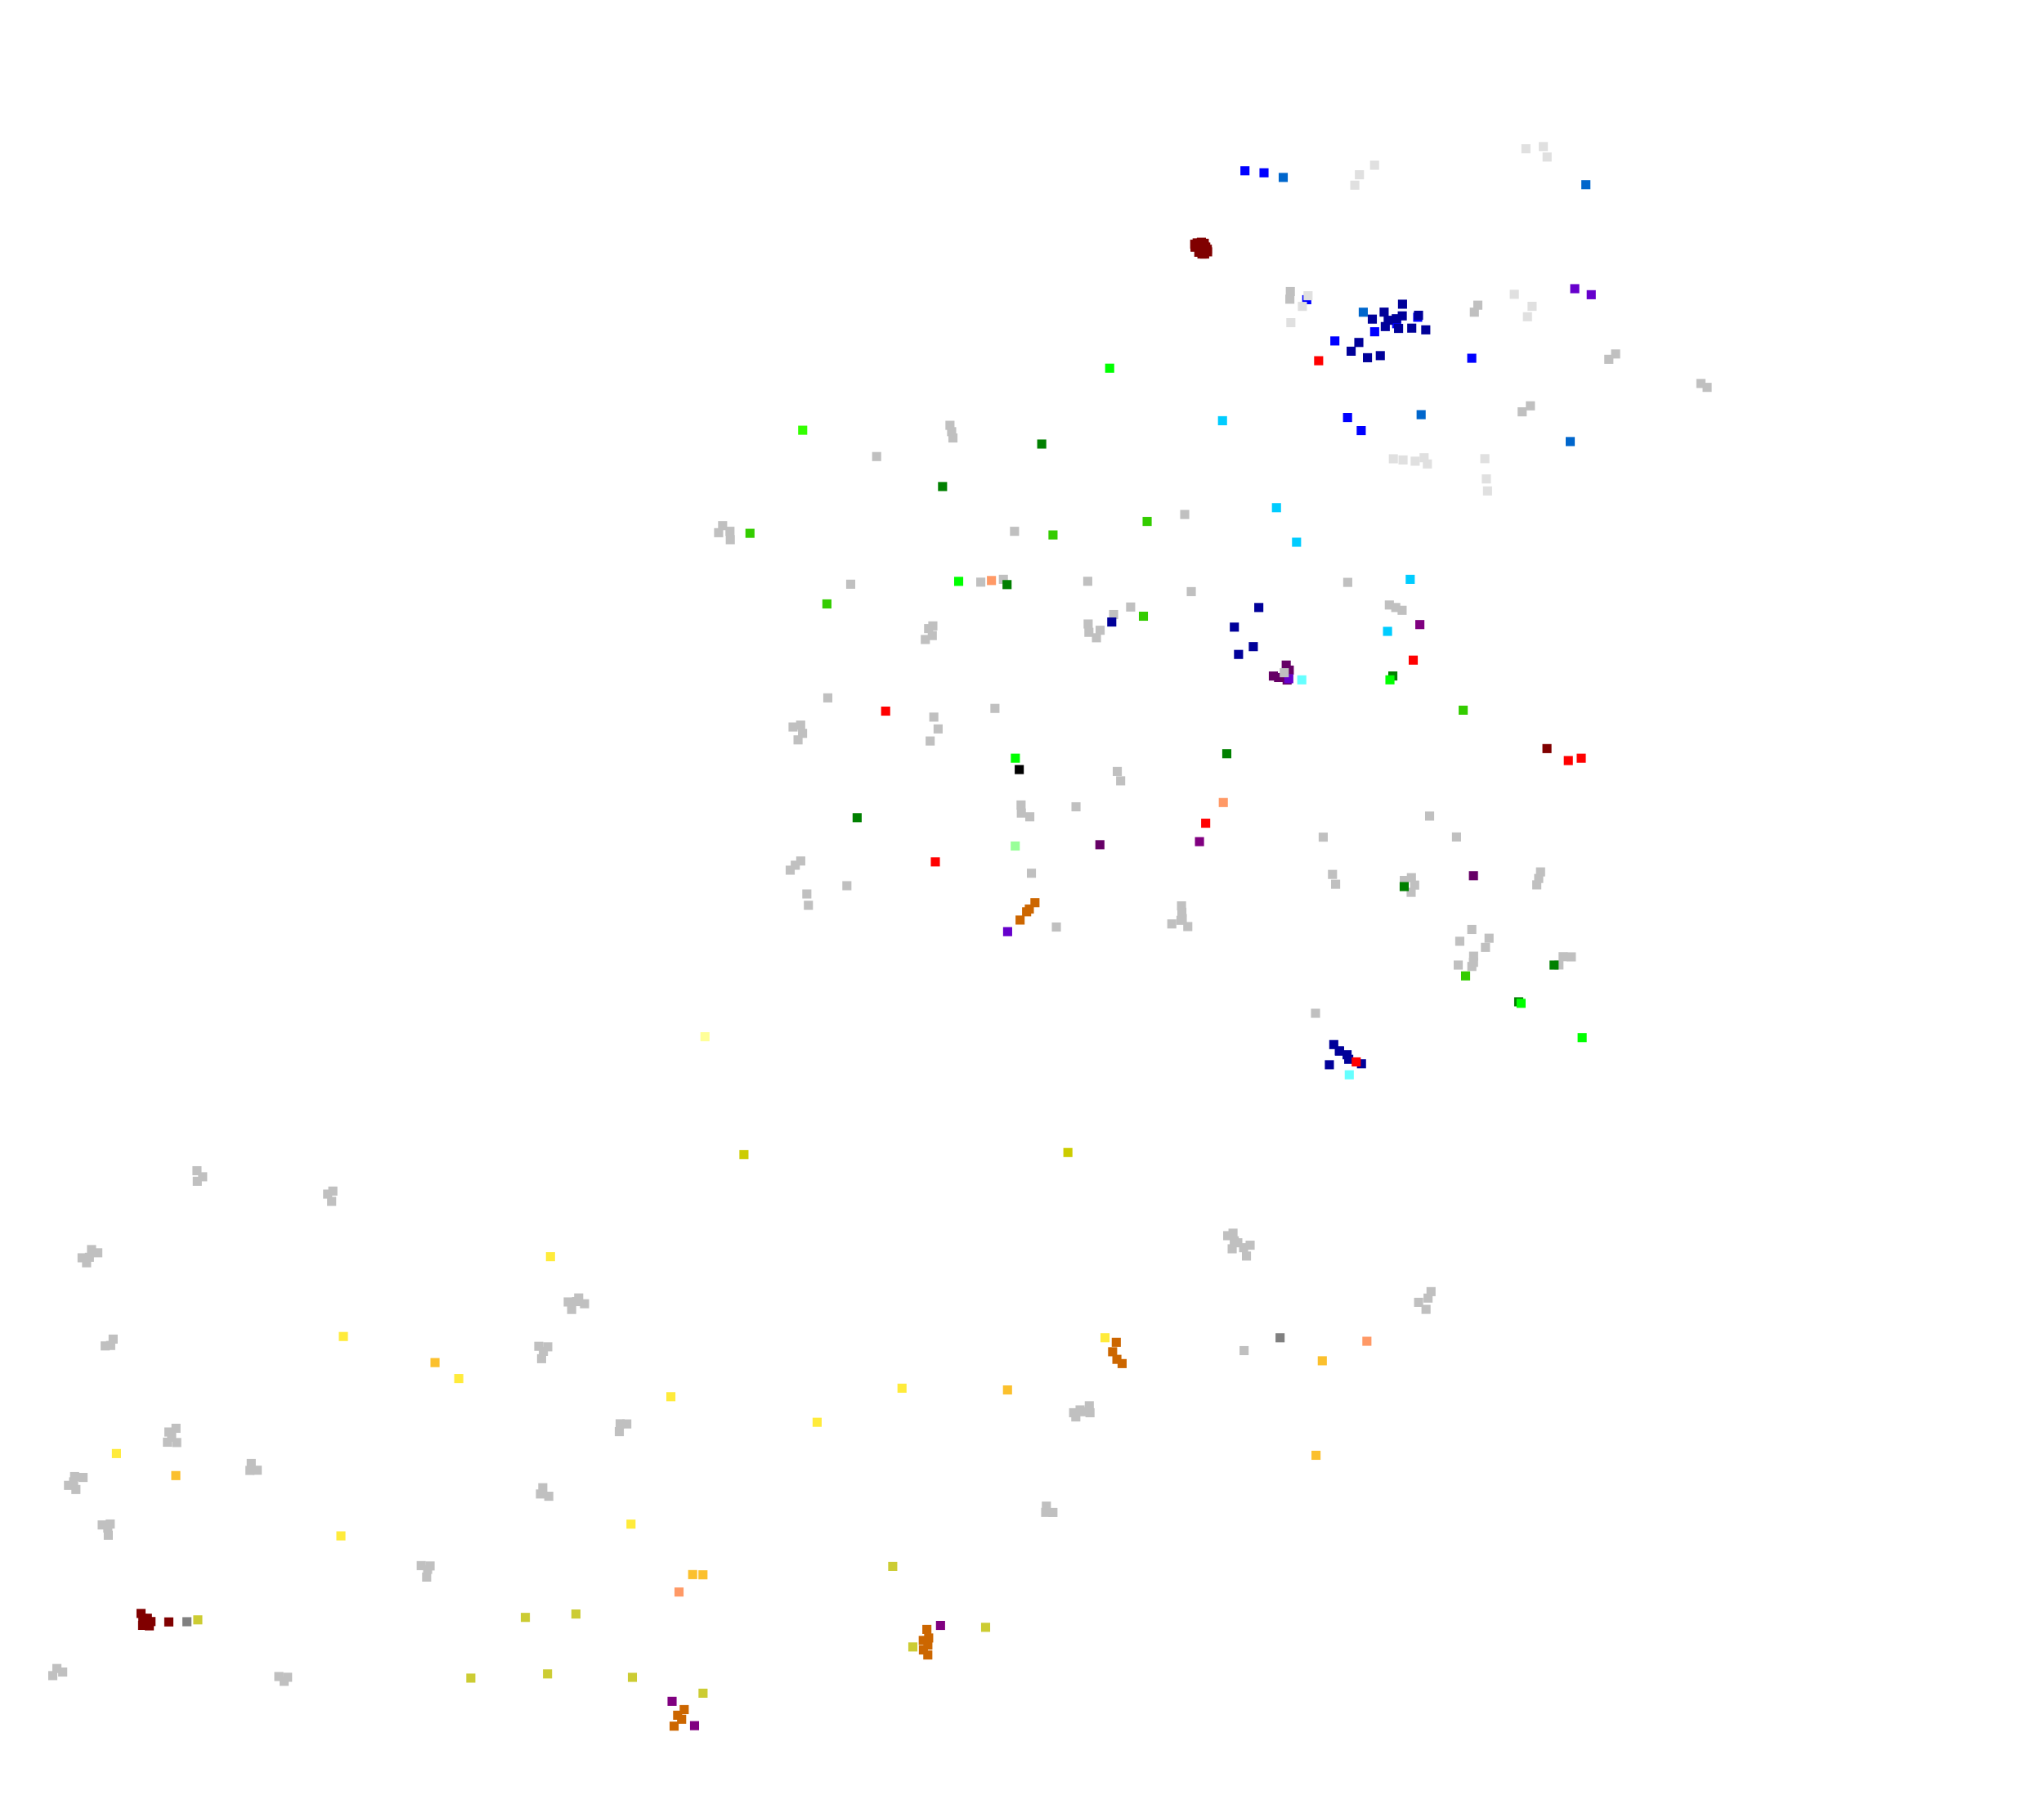
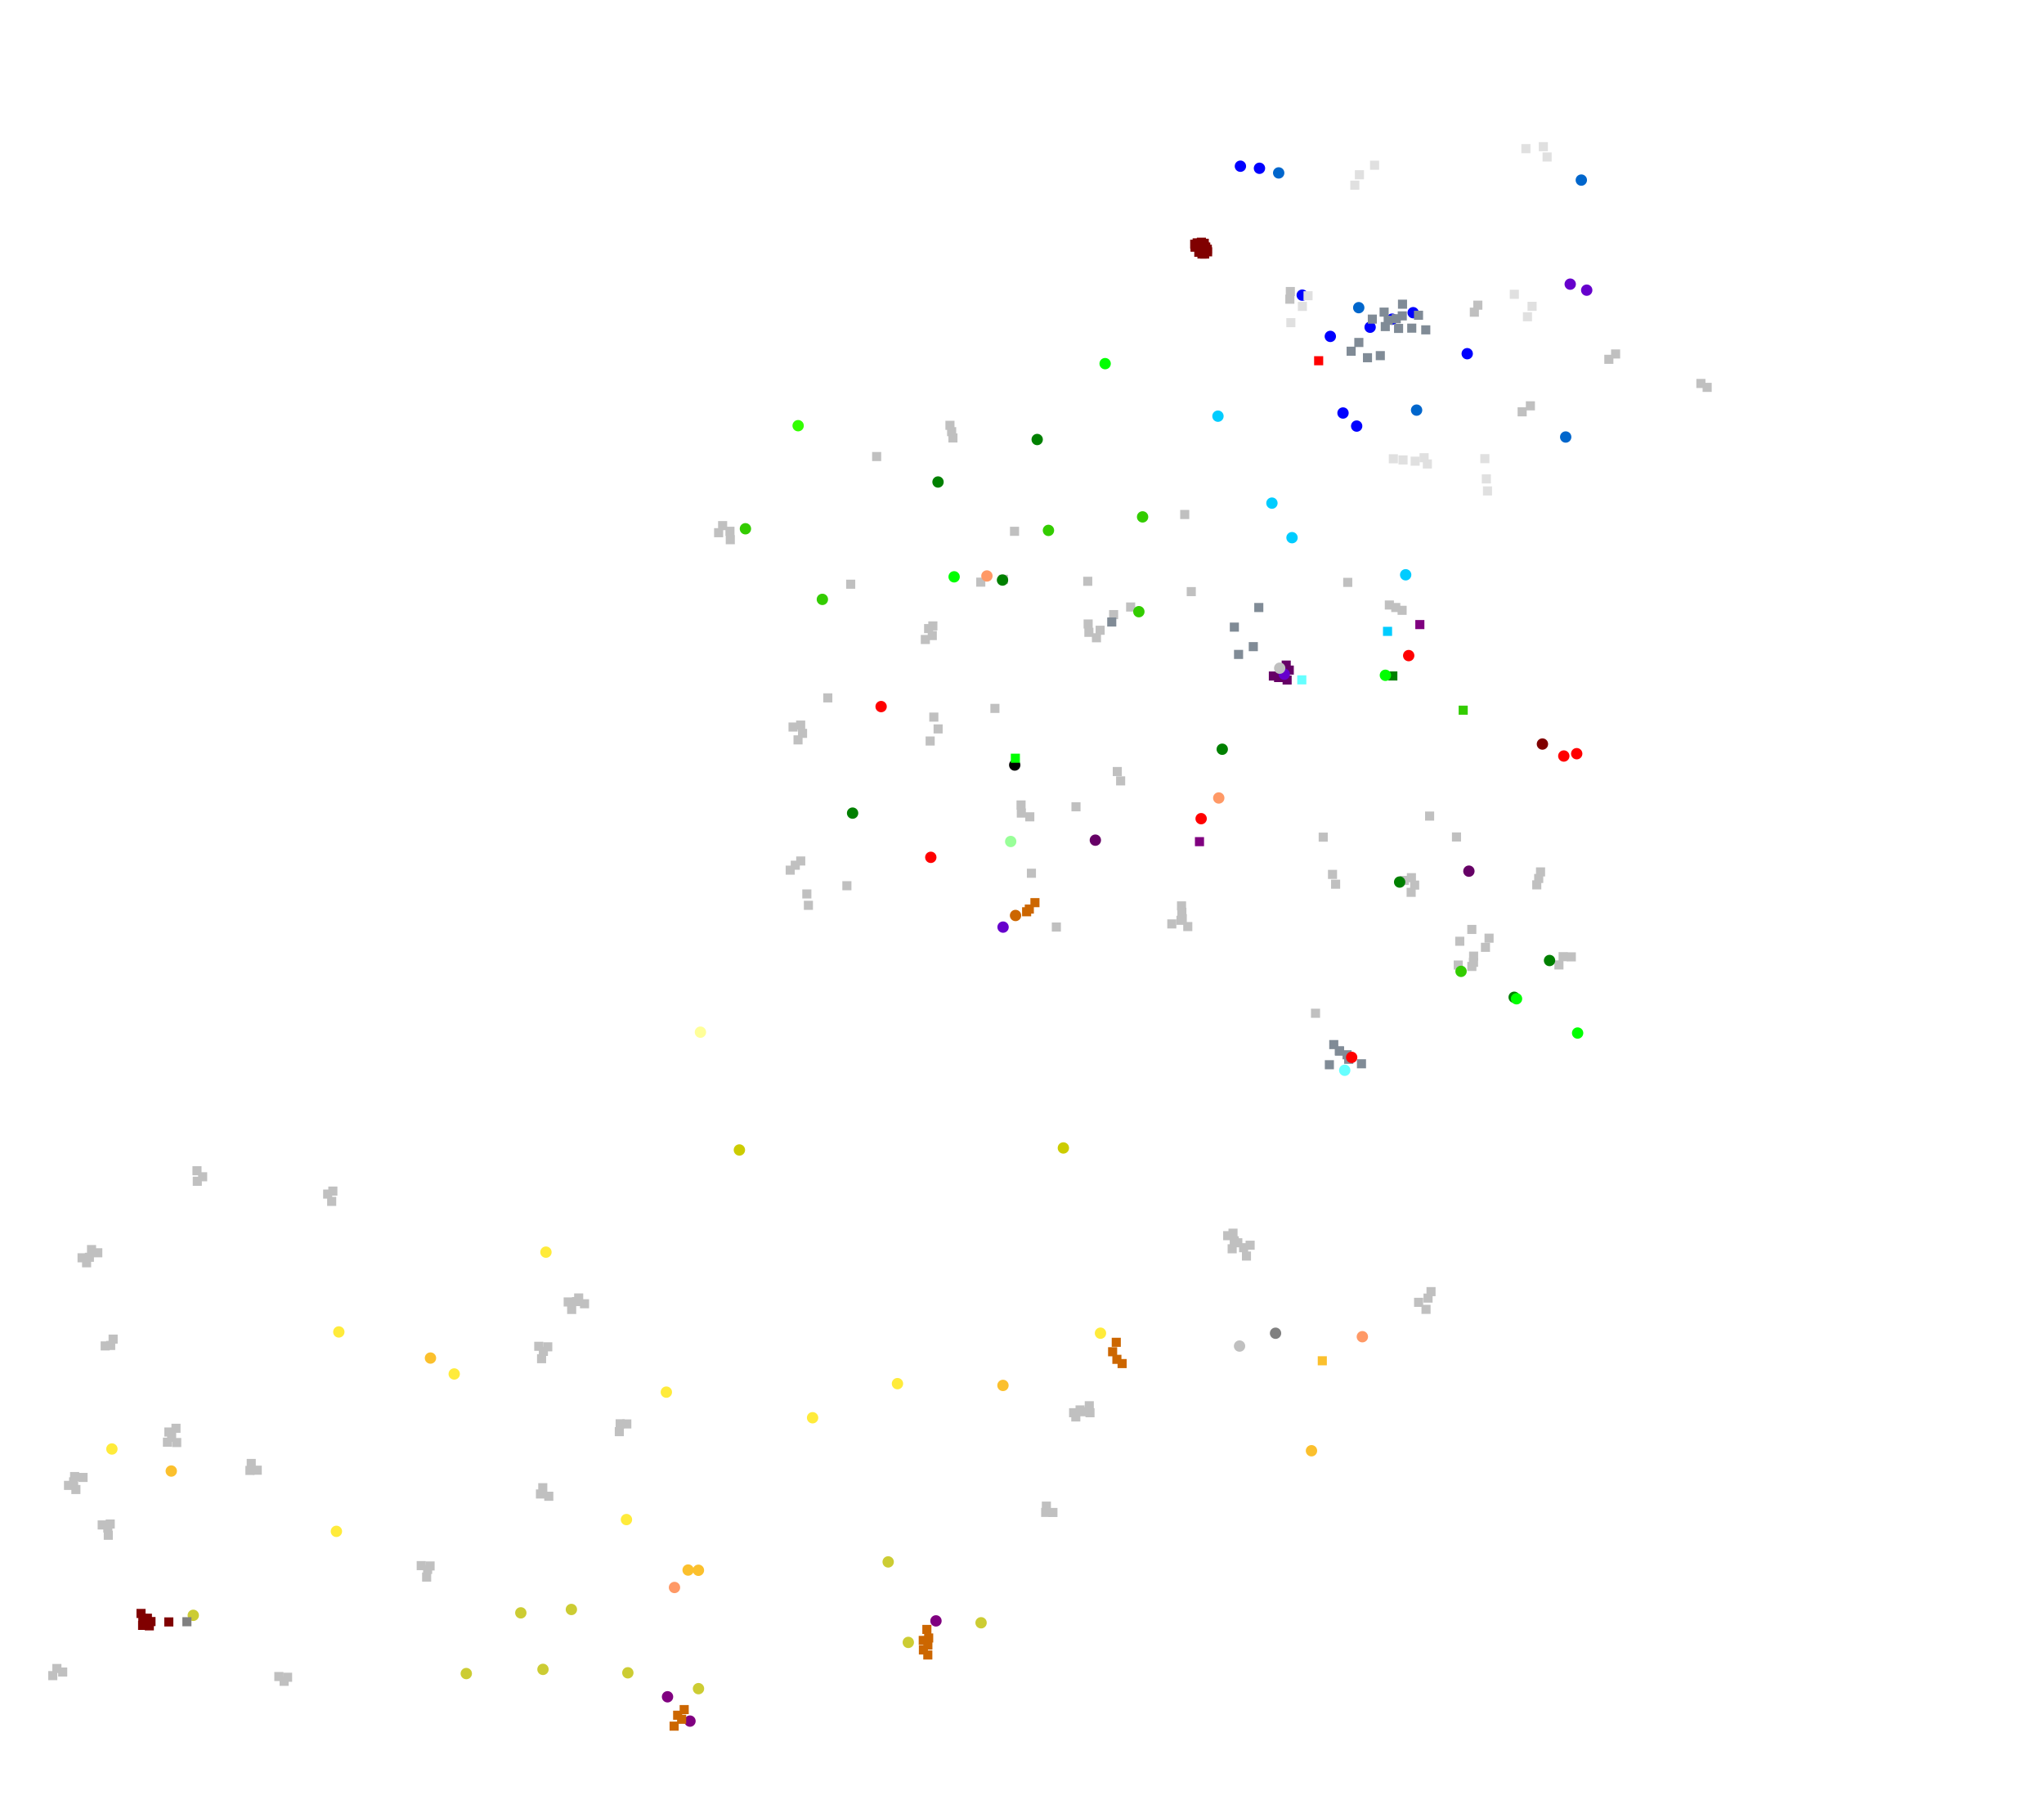
<svg xmlns="http://www.w3.org/2000/svg" width="900" height="800">
  <rect x="463.132" y="406.084" width="4" height="4" style="fill: #C0C0C0;" />
  <rect x="471.777" y="353.154" width="4" height="4" style="fill: #C0C0C0;" />
  <rect x="477.125" y="272.68" width="4" height="4" style="fill: #C0C0C0;" />
  <rect x="477.451" y="276.351" width="4" height="4" style="fill: #C0C0C0;" />
  <rect x="476.946" y="253.879" width="4" height="4" style="fill: #C0C0C0;" />
  <rect x="451.435" y="357.563" width="4" height="4" style="fill: #C0C0C0;" />
  <rect x="447.71" y="355.909" width="4" height="4" style="fill: #C0C0C0;" />
  <rect x="447.587" y="352.339" width="4" height="4" style="fill: #C0C0C0;" />
  <rect x="452.148" y="382.398" width="4" height="4" style="fill: #C0C0C0;" />
  <rect x="451.223" y="398.174" width="4" height="4" style="fill: #CC6600;" />
  <rect x="450.038" y="399.355" width="4" height="4" style="fill: #CC6600;" />
  <rect x="453.706" y="395.342" width="4" height="4" style="fill: #CC6600;" />
  <rect x="444.707" y="231.879" width="4" height="4" style="fill: #C0C0C0;" />
  <rect x="436.08" y="309.838" width="4" height="4" style="fill: #C0C0C0;" />
  <rect x="416.282" y="185.226" width="4" height="4" style="fill: #C0C0C0;" />
  <rect x="417.021" y="188.016" width="4" height="4" style="fill: #C0C0C0;" />
  <rect x="417.589" y="190.787" width="4" height="4" style="fill: #C0C0C0;" />
  <rect x="407.563" y="324.191" width="4" height="4" style="fill: #C0C0C0;" />
  <rect x="411.061" y="318.862" width="4" height="4" style="fill: #C0C0C0;" />
  <rect x="409.174" y="313.667" width="4" height="4" style="fill: #C0C0C0;" />
  <rect x="408.746" y="273.525" width="4" height="4" style="fill: #C0C0C0;" />
  <rect x="408.502" y="277.773" width="4" height="4" style="fill: #C0C0C0;" />
  <rect x="405.437" y="279.506" width="4" height="4" style="fill: #C0C0C0;" />
  <rect x="406.888" y="274.703" width="4" height="4" style="fill: #C0C0C0;" />
  <rect x="491.433" y="341.749" width="4" height="4" style="fill: #C0C0C0;" />
  <rect x="489.961" y="337.621" width="4" height="4" style="fill: #C0C0C0;" />
  <rect x="482.407" y="275.438" width="4" height="4" style="fill: #C0C0C0;" />
  <rect x="480.789" y="278.741" width="4" height="4" style="fill: #C0C0C0;" />
  <rect x="495.841" y="265.202" width="4" height="4" style="fill: #C0C0C0;" />
  <rect x="488.341" y="268.548" width="4" height="4" style="fill: #C0C0C0;" />
  <rect x="384.004" y="198.971" width="4" height="4" style="fill: #C0C0C0;" />
  <rect x="362.492" y="305.205" width="4" height="4" style="fill: #C0C0C0;" />
  <rect x="370.897" y="387.888" width="4" height="4" style="fill: #C0C0C0;" />
  <rect x="372.573" y="255.167" width="4" height="4" style="fill: #C0C0C0;" />
  <rect x="348.17" y="378.867" width="4" height="4" style="fill: #C0C0C0;" />
  <rect x="350.576" y="377.008" width="4" height="4" style="fill: #C0C0C0;" />
  <rect x="349.389" y="323.694" width="4" height="4" style="fill: #C0C0C0;" />
  <rect x="351.373" y="320.822" width="4" height="4" style="fill: #C0C0C0;" />
  <rect x="347.194" y="318.04" width="4" height="4" style="fill: #C0C0C0;" />
  <rect x="350.547" y="317.183" width="4" height="4" style="fill: #C0C0C0;" />
  <rect x="345.94" y="381.04" width="4" height="4" style="fill: #C0C0C0;" />
  <rect x="319.558" y="235.578" width="4" height="4" style="fill: #C0C0C0;" />
  <rect x="314.424" y="232.488" width="4" height="4" style="fill: #C0C0C0;" />
  <rect x="316.185" y="229.376" width="4" height="4" style="fill: #C0C0C0;" />
  <rect x="319.411" y="231.868" width="4" height="4" style="fill: #C0C0C0;" />
  <rect x="520.997" y="405.872" width="4" height="4" style="fill: #C0C0C0;" />
  <rect x="522.533" y="258.43" width="4" height="4" style="fill: #C0C0C0;" />
-   <rect x="549.846" y="282.652" width="4" height="4" style="fill: #000099;" />
-   <rect x="543.353" y="286.076" width="4" height="4" style="fill: #000099;" />
+   <rect x="549.846" y="282.652" width="4" height="4" style="fill: #808B96;" />
+   <rect x="543.353" y="286.076" width="4" height="4" style="fill: #808B96;" />
  <rect x="558.681" y="295.587" width="4" height="4" style="fill: #660066;" />
-   <rect x="552.266" y="265.427" width="4" height="4" style="fill: #000099;" />
-   <rect x="541.504" y="274.055" width="4" height="4" style="fill: #000099;" />
+   <rect x="552.266" y="265.427" width="4" height="4" style="fill: #808B96;" />
+   <rect x="541.504" y="274.055" width="4" height="4" style="fill: #808B96;" />
  <rect x="577.24" y="444.038" width="4" height="4" style="fill: #C0C0C0;" />
  <rect x="564.337" y="290.771" width="4" height="4" style="fill: #660066;" />
  <rect x="565.68" y="292.974" width="4" height="4" style="fill: #660066;" />
  <rect x="560.982" y="296.248" width="4" height="4" style="fill: #660066;" />
  <rect x="564.736" y="297.345" width="4" height="4" style="fill: #660066;" />
-   <rect x="585.278" y="457.824" width="4" height="4" style="fill: #000099;" />
-   <rect x="591.134" y="462.3" width="4" height="4" style="fill: #000099;" />
-   <rect x="587.832" y="460.671" width="4" height="4" style="fill: #000099;" />
-   <rect x="587.738" y="460.583" width="4" height="4" style="fill: #000099;" />
-   <rect x="591.859" y="464.293" width="4" height="4" style="fill: #000099;" />
-   <rect x="597.477" y="466.275" width="4" height="4" style="fill: #000099;" />
-   <rect x="583.342" y="466.692" width="4" height="4" style="fill: #000099;" />
+   <rect x="585.278" y="457.824" width="4" height="4" style="fill: #808B96;" />
+   <rect x="591.134" y="462.3" width="4" height="4" style="fill: #808B96;" />
+   <rect x="587.832" y="460.671" width="4" height="4" style="fill: #808B96;" />
+   <rect x="587.738" y="460.583" width="4" height="4" style="fill: #808B96;" />
+   <rect x="591.859" y="464.293" width="4" height="4" style="fill: #808B96;" />
+   <rect x="597.477" y="466.275" width="4" height="4" style="fill: #808B96;" />
+   <rect x="583.342" y="466.692" width="4" height="4" style="fill: #808B96;" />
  <rect x="580.629" y="366.509" width="4" height="4" style="fill: #C0C0C0;" />
  <rect x="584.723" y="382.909" width="4" height="4" style="fill: #C0C0C0;" />
  <rect x="586.09" y="387.219" width="4" height="4" style="fill: #C0C0C0;" />
  <rect x="591.426" y="254.357" width="4" height="4" style="fill: #C0C0C0;" />
  <rect x="513.966" y="404.711" width="4" height="4" style="fill: #C0C0C0;" />
  <rect x="518.562" y="402.381" width="4" height="4" style="fill: #C0C0C0;" />
  <rect x="518.012" y="403.11" width="4" height="4" style="fill: #C0C0C0;" />
  <rect x="518.394" y="399.584" width="4" height="4" style="fill: #C0C0C0;" />
  <rect x="518.243" y="396.774" width="4" height="4" style="fill: #C0C0C0;" />
  <rect x="519.652" y="224.477" width="4" height="4" style="fill: #C0C0C0;" />
  <rect x="619.347" y="390.802" width="4" height="4" style="fill: #C0C0C0;" />
  <rect x="616.336" y="385.57" width="4" height="4" style="fill: #C0C0C0;" />
  <rect x="619.463" y="384.351" width="4" height="4" style="fill: #C0C0C0;" />
  <rect x="609.752" y="264.322" width="4" height="4" style="fill: #C0C0C0;" />
  <rect x="612.58" y="265.424" width="4" height="4" style="fill: #C0C0C0;" />
  <rect x="615.372" y="266.66" width="4" height="4" style="fill: #C0C0C0;" />
  <rect x="639.31" y="366.437" width="4" height="4" style="fill: #C0C0C0;" />
  <rect x="627.476" y="357.237" width="4" height="4" style="fill: #C0C0C0;" />
  <rect x="620.904" y="387.612" width="4" height="4" style="fill: #C0C0C0;" />
  <rect x="646.802" y="421.614" width="4" height="4" style="fill: #C0C0C0;" />
  <rect x="640.079" y="422.809" width="4" height="4" style="fill: #C0C0C0;" />
  <rect x="646.073" y="423.423" width="4" height="4" style="fill: #C0C0C0;" />
  <rect x="646.056" y="407.13" width="4" height="4" style="fill: #C0C0C0;" />
  <rect x="653.653" y="410.981" width="4" height="4" style="fill: #C0C0C0;" />
  <rect x="652.071" y="415.003" width="4" height="4" style="fill: #C0C0C0;" />
  <rect x="640.757" y="412.339" width="4" height="4" style="fill: #C0C0C0;" />
  <rect x="646.844" y="418.889" width="4" height="4" style="fill: #C0C0C0;" />
  <rect x="674.659" y="387.505" width="4" height="4" style="fill: #C0C0C0;" />
  <rect x="675.513" y="384.704" width="4" height="4" style="fill: #C0C0C0;" />
  <rect x="676.323" y="381.812" width="4" height="4" style="fill: #C0C0C0;" />
  <rect x="684.416" y="422.765" width="4" height="4" style="fill: #C0C0C0;" />
  <rect x="686.259" y="419.119" width="4" height="4" style="fill: #C0C0C0;" />
  <rect x="689.869" y="419.208" width="4" height="4" style="fill: #C0C0C0;" />
-   <rect x="612.982" y="140.494" width="4" height="4" style="fill: #0000FF;" />
-   <rect x="622.234" y="137.648" width="4" height="4" style="fill: #0000FF;" />
-   <rect x="603.281" y="144.044" width="4" height="4" style="fill: #0000FF;" />
-   <rect x="597.358" y="187.56" width="4" height="4" style="fill: #0000FF;" />
-   <rect x="591.345" y="181.805" width="4" height="4" style="fill: #0000FF;" />
-   <rect x="546.168" y="73.164" width="4" height="4" style="fill: #0000FF;" />
-   <rect x="554.562" y="74.073" width="4" height="4" style="fill: #0000FF;" />
-   <rect x="698.649" y="127.73" width="4" height="4" style="fill: #6600CC;" />
-   <rect x="691.387" y="125.082" width="4" height="4" style="fill: #6600CC;" />
-   <rect x="646.036" y="155.697" width="4" height="4" style="fill: #0000FF;" />
-   <rect x="585.757" y="148.08" width="4" height="4" style="fill: #0000FF;" />
-   <rect x="573.385" y="129.924" width="4" height="4" style="fill: #0000FF;" />
-   <rect x="618.934" y="253.022" width="4" height="4" style="fill: #00CCFF;" />
-   <rect x="568.893" y="236.682" width="4" height="4" style="fill: #00CCFF;" />
-   <rect x="560.047" y="221.477" width="4" height="4" style="fill: #00CCFF;" />
-   <rect x="536.283" y="183.198" width="4" height="4" style="fill: #00CCFF;" />
+   <circle cx="612.982" cy="140.494" r="2.5" style="fill: #0000FF;" />
+   <circle cx="622.234" cy="137.648" r="2.5" style="fill: #0000FF;" />
+   <circle cx="603.281" cy="144.044" r="2.5" style="fill: #0000FF;" />
+   <circle cx="597.358" cy="187.56" r="2.5" style="fill: #0000FF;" />
+   <circle cx="591.345" cy="181.805" r="2.5" style="fill: #0000FF;" />
+   <circle cx="546.168" cy="73.164" r="2.5" style="fill: #0000FF;" />
+   <circle cx="554.562" cy="74.073" r="2.5" style="fill: #0000FF;" />
+   <circle cx="698.649" cy="127.73" r="2.5" style="fill: #6600CC;" />
+   <circle cx="691.387" cy="125.082" r="2.5" style="fill: #6600CC;" />
+   <circle cx="646.036" cy="155.697" r="2.5" style="fill: #0000FF;" />
+   <circle cx="585.757" cy="148.08" r="2.5" style="fill: #0000FF;" />
+   <circle cx="573.385" cy="129.924" r="2.5" style="fill: #0000FF;" />
+   <circle cx="618.934" cy="253.022" r="2.5" style="fill: #00CCFF;" />
+   <circle cx="568.893" cy="236.682" r="2.5" style="fill: #00CCFF;" />
+   <circle cx="560.047" cy="221.477" r="2.5" style="fill: #00CCFF;" />
+   <circle cx="536.283" cy="183.198" r="2.5" style="fill: #00CCFF;" />
  <rect x="578.623" y="156.795" width="4" height="4" style="fill: #FF0000;" />
-   <rect x="563.022" y="76.117" width="4" height="4" style="fill: #0066CC;" />
-   <rect x="689.396" y="192.371" width="4" height="4" style="fill: #0066CC;" />
-   <rect x="623.745" y="180.536" width="4" height="4" style="fill: #0066CC;" />
-   <rect x="598.269" y="135.434" width="4" height="4" style="fill: #0066CC;" />
-   <rect x="696.274" y="79.276" width="4" height="4" style="fill: #0066CC;" />
-   <rect x="302.992" y="691.133" width="4" height="4" style="fill: #FBC02D;" />
-   <rect x="75.414" y="647.552" width="4" height="4" style="fill: #FBC02D;" />
-   <rect x="577.461" y="638.617" width="4" height="4" style="fill: #FBC02D;" />
-   <rect x="189.539" y="597.813" width="4" height="4" style="fill: #FBC02D;" />
-   <rect x="441.62" y="609.86" width="4" height="4" style="fill: #FBC02D;" />
-   <rect x="325.567" y="506.217" width="4" height="4" style="fill: #CCCC00;" />
-   <rect x="49.271" y="637.845" width="4" height="4" style="fill: #FFEB3B;" />
-   <rect x="85.099" y="711.062" width="4" height="4" style="fill: #CCCC33;" />
-   <rect x="307.524" y="691.232" width="4" height="4" style="fill: #FBC02D;" />
-   <rect x="468.215" y="505.333" width="4" height="4" style="fill: #CCCC00;" />
-   <rect x="545.79" y="592.537" width="4" height="4" style="fill: #C0C0C0;" />
-   <rect x="599.86" y="588.417" width="4" height="4" style="fill: #FF9966;" />
-   <rect x="296.983" y="698.807" width="4" height="4" style="fill: #FF9966;" />
+   <circle cx="563.022" cy="76.117" r="2.5" style="fill: #0066CC;" />
+   <circle cx="689.396" cy="192.371" r="2.5" style="fill: #0066CC;" />
+   <circle cx="623.745" cy="180.536" r="2.5" style="fill: #0066CC;" />
+   <circle cx="598.269" cy="135.434" r="2.5" style="fill: #0066CC;" />
+   <circle cx="696.274" cy="79.276" r="2.5" style="fill: #0066CC;" />
+   <circle cx="302.992" cy="691.133" r="2.5" style="fill: #FBC02D;" />
+   <circle cx="75.414" cy="647.552" r="2.5" style="fill: #FBC02D;" />
+   <circle cx="577.461" cy="638.617" r="2.5" style="fill: #FBC02D;" />
+   <circle cx="189.539" cy="597.813" r="2.5" style="fill: #FBC02D;" />
+   <circle cx="441.62" cy="609.86" r="2.5" style="fill: #FBC02D;" />
+   <circle cx="325.567" cy="506.217" r="2.5" style="fill: #CCCC00;" />
+   <circle cx="49.271" cy="637.845" r="2.5" style="fill: #FFEB3B;" />
+   <circle cx="85.099" cy="711.062" r="2.5" style="fill: #CCCC33;" />
+   <circle cx="307.524" cy="691.232" r="2.5" style="fill: #FBC02D;" />
+   <circle cx="468.215" cy="505.333" r="2.5" style="fill: #CCCC00;" />
+   <circle cx="545.79" cy="592.537" r="2.5" style="fill: #C0C0C0;" />
+   <circle cx="599.86" cy="588.417" r="2.5" style="fill: #FF9966;" />
+   <circle cx="296.983" cy="698.807" r="2.5" style="fill: #FF9966;" />
  <rect x="580.226" y="597.012" width="4" height="4" style="fill: #FBC02D;" />
-   <rect x="561.637" y="586.887" width="4" height="4" style="fill: #808080;" />
-   <rect x="391.078" y="687.549" width="4" height="4" style="fill: #CCCC33;" />
-   <rect x="399.938" y="722.984" width="4" height="4" style="fill: #CCCC33;" />
-   <rect x="431.979" y="714.345" width="4" height="4" style="fill: #CCCC33;" />
+   <circle cx="561.637" cy="586.887" r="2.5" style="fill: #808080;" />
+   <circle cx="391.078" cy="687.549" r="2.5" style="fill: #CCCC33;" />
+   <circle cx="399.938" cy="722.984" r="2.5" style="fill: #CCCC33;" />
+   <circle cx="431.979" cy="714.345" r="2.5" style="fill: #CCCC33;" />
  <rect x="406.115" y="715.274" width="4" height="4" style="fill: #CC6600;" />
-   <rect x="149.188" y="586.32" width="4" height="4" style="fill: #FFEB3B;" />
-   <rect x="148.121" y="674.097" width="4" height="4" style="fill: #FFEB3B;" />
-   <rect x="199.997" y="604.818" width="4" height="4" style="fill: #FFEB3B;" />
-   <rect x="275.834" y="668.912" width="4" height="4" style="fill: #FFEB3B;" />
-   <rect x="293.401" y="612.816" width="4" height="4" style="fill: #FFEB3B;" />
-   <rect x="357.791" y="624.092" width="4" height="4" style="fill: #FFEB3B;" />
-   <rect x="395.167" y="609.082" width="4" height="4" style="fill: #FFEB3B;" />
-   <rect x="240.387" y="551.192" width="4" height="4" style="fill: #FFEB3B;" />
-   <rect x="205.312" y="736.699" width="4" height="4" style="fill: #CCCC33;" />
-   <rect x="229.323" y="709.976" width="4" height="4" style="fill: #CCCC33;" />
-   <rect x="251.589" y="708.488" width="4" height="4" style="fill: #CCCC33;" />
-   <rect x="276.45" y="736.365" width="4" height="4" style="fill: #CCCC33;" />
-   <rect x="307.557" y="743.342" width="4" height="4" style="fill: #CCCC33;" />
-   <rect x="239.077" y="734.854" width="4" height="4" style="fill: #CCCC33;" />
+   <circle cx="149.188" cy="586.32" r="2.5" style="fill: #FFEB3B;" />
+   <circle cx="148.121" cy="674.097" r="2.5" style="fill: #FFEB3B;" />
+   <circle cx="199.997" cy="604.818" r="2.5" style="fill: #FFEB3B;" />
+   <circle cx="275.834" cy="668.912" r="2.5" style="fill: #FFEB3B;" />
+   <circle cx="293.401" cy="612.816" r="2.5" style="fill: #FFEB3B;" />
+   <circle cx="357.791" cy="624.092" r="2.5" style="fill: #FFEB3B;" />
+   <circle cx="395.167" cy="609.082" r="2.5" style="fill: #FFEB3B;" />
+   <circle cx="240.387" cy="551.192" r="2.5" style="fill: #FFEB3B;" />
+   <circle cx="205.312" cy="736.699" r="2.5" style="fill: #CCCC33;" />
+   <circle cx="229.323" cy="709.976" r="2.5" style="fill: #CCCC33;" />
+   <circle cx="251.589" cy="708.488" r="2.5" style="fill: #CCCC33;" />
+   <circle cx="276.45" cy="736.365" r="2.5" style="fill: #CCCC33;" />
+   <circle cx="307.557" cy="743.342" r="2.5" style="fill: #CCCC33;" />
+   <circle cx="239.077" cy="734.854" r="2.5" style="fill: #CCCC33;" />
  <rect x="299.261" y="750.561" width="4" height="4" style="fill: #CC6600;" />
-   <rect x="293.924" y="746.924" width="4" height="4" style="fill: #800080;" />
-   <rect x="303.808" y="757.629" width="4" height="4" style="fill: #800080;" />
-   <rect x="412.122" y="713.511" width="4" height="4" style="fill: #800080;" />
-   <rect x="484.556" y="586.87" width="4" height="4" style="fill: #FFEB3B;" />
+   <circle cx="293.924" cy="746.924" r="2.5" style="fill: #800080;" />
+   <circle cx="303.808" cy="757.629" r="2.5" style="fill: #800080;" />
+   <circle cx="412.122" cy="713.511" r="2.5" style="fill: #800080;" />
+   <circle cx="484.556" cy="586.87" r="2.5" style="fill: #FFEB3B;" />
  <rect x="296.379" y="753.044" width="4" height="4" style="fill: #CC6600;" />
  <rect x="294.82" y="757.841" width="4" height="4" style="fill: #CC6600;" />
  <rect x="298.138" y="754.82" width="4" height="4" style="fill: #CC6600;" />
  <rect x="406.912" y="719.038" width="4" height="4" style="fill: #CC6600;" />
  <rect x="404.517" y="720.113" width="4" height="4" style="fill: #CC6600;" />
  <rect x="406.553" y="722.132" width="4" height="4" style="fill: #CC6600;" />
  <rect x="404.588" y="724.307" width="4" height="4" style="fill: #CC6600;" />
  <rect x="406.529" y="726.522" width="4" height="4" style="fill: #CC6600;" />
  <rect x="489.511" y="588.88" width="4" height="4" style="fill: #CC6600;" />
  <rect x="487.9" y="593.042" width="4" height="4" style="fill: #CC6600;" />
  <rect x="489.783" y="596.38" width="4" height="4" style="fill: #CC6600;" />
  <rect x="492.081" y="598.242" width="4" height="4" style="fill: #CC6600;" />
  <rect x="144.043" y="526.847" width="4" height="4" style="fill: #C0C0C0;" />
  <rect x="142.282" y="523.629" width="4" height="4" style="fill: #C0C0C0;" />
  <rect x="144.556" y="522.312" width="4" height="4" style="fill: #C0C0C0;" />
  <rect x="461.624" y="663.789" width="4" height="4" style="fill: #C0C0C0;" />
  <rect x="458.434" y="663.754" width="4" height="4" style="fill: #C0C0C0;" />
  <rect x="458.74" y="660.993" width="4" height="4" style="fill: #C0C0C0;" />
  <rect x="239.637" y="656.65" width="4" height="4" style="fill: #C0C0C0;" />
  <rect x="235.979" y="655.644" width="4" height="4" style="fill: #C0C0C0;" />
  <rect x="236.996" y="652.884" width="4" height="4" style="fill: #C0C0C0;" />
  <rect x="124.626" y="736.325" width="4" height="4" style="fill: #C0C0C0;" />
  <rect x="123.1" y="738.114" width="4" height="4" style="fill: #C0C0C0;" />
  <rect x="120.786" y="736.005" width="4" height="4" style="fill: #C0C0C0;" />
  <rect x="111.268" y="645.181" width="4" height="4" style="fill: #C0C0C0;" />
  <rect x="108.045" y="645.28" width="4" height="4" style="fill: #C0C0C0;" />
  <rect x="108.622" y="642.209" width="4" height="4" style="fill: #C0C0C0;" />
  <rect x="47.808" y="587.475" width="4" height="4" style="fill: #C0C0C0;" />
  <rect x="46.739" y="590.271" width="4" height="4" style="fill: #C0C0C0;" />
  <rect x="44.314" y="590.475" width="4" height="4" style="fill: #C0C0C0;" />
  <rect x="628.104" y="566.57" width="4" height="4" style="fill: #C0C0C0;" />
  <rect x="626.791" y="569.423" width="4" height="4" style="fill: #C0C0C0;" />
  <rect x="622.632" y="571.278" width="4" height="4" style="fill: #C0C0C0;" />
  <rect x="625.9" y="574.376" width="4" height="4" style="fill: #C0C0C0;" />
  <rect x="236.463" y="596.089" width="4" height="4" style="fill: #C0C0C0;" />
  <rect x="237.267" y="592.872" width="4" height="4" style="fill: #C0C0C0;" />
  <rect x="239.187" y="590.867" width="4" height="4" style="fill: #C0C0C0;" />
  <rect x="235.229" y="590.638" width="4" height="4" style="fill: #C0C0C0;" />
  <rect x="185.858" y="692.224" width="4" height="4" style="fill: #C0C0C0;" />
  <rect x="186.292" y="688.853" width="4" height="4" style="fill: #C0C0C0;" />
  <rect x="187.378" y="687.337" width="4" height="4" style="fill: #C0C0C0;" />
  <rect x="183.469" y="687.189" width="4" height="4" style="fill: #C0C0C0;" />
  <rect x="45.679" y="673.823" width="4" height="4" style="fill: #C0C0C0;" />
  <rect x="45.473" y="670.608" width="4" height="4" style="fill: #C0C0C0;" />
  <rect x="46.533" y="668.866" width="4" height="4" style="fill: #C0C0C0;" />
  <rect x="43.001" y="669.278" width="4" height="4" style="fill: #C0C0C0;" />
  <rect x="41.055" y="549.468" width="4" height="4" style="fill: #C0C0C0;" />
  <rect x="38.308" y="548.06" width="4" height="4" style="fill: #C0C0C0;" />
  <rect x="37.364" y="551.452" width="4" height="4" style="fill: #C0C0C0;" />
  <rect x="34.134" y="551.679" width="4" height="4" style="fill: #C0C0C0;" />
  <rect x="36.13" y="553.875" width="4" height="4" style="fill: #C0C0C0;" />
  <rect x="75.49" y="626.725" width="4" height="4" style="fill: #C0C0C0;" />
  <rect x="72.356" y="628.369" width="4" height="4" style="fill: #C0C0C0;" />
  <rect x="73.569" y="630.704" width="4" height="4" style="fill: #C0C0C0;" />
  <rect x="71.727" y="632.858" width="4" height="4" style="fill: #C0C0C0;" />
  <rect x="75.81" y="632.992" width="4" height="4" style="fill: #C0C0C0;" />
  <rect x="34.573" y="648.373" width="4" height="4" style="fill: #C0C0C0;" />
  <rect x="30.854" y="647.974" width="4" height="4" style="fill: #C0C0C0;" />
  <rect x="28.169" y="651.866" width="4" height="4" style="fill: #C0C0C0;" />
  <rect x="31.415" y="653.676" width="4" height="4" style="fill: #C0C0C0;" />
  <rect x="30.418" y="650.304" width="4" height="4" style="fill: #C0C0C0;" />
  <rect x="540.539" y="547.713" width="4" height="4" style="fill: #C0C0C0;" />
  <rect x="543.023" y="545.062" width="4" height="4" style="fill: #C0C0C0;" />
  <rect x="541.467" y="544.192" width="4" height="4" style="fill: #C0C0C0;" />
  <rect x="540.912" y="540.846" width="4" height="4" style="fill: #C0C0C0;" />
  <rect x="538.574" y="541.942" width="4" height="4" style="fill: #C0C0C0;" />
  <rect x="255.377" y="571.912" width="4" height="4" style="fill: #C0C0C0;" />
  <rect x="252.797" y="569.362" width="4" height="4" style="fill: #C0C0C0;" />
  <rect x="251.842" y="570.946" width="4" height="4" style="fill: #C0C0C0;" />
  <rect x="248.187" y="571.117" width="4" height="4" style="fill: #C0C0C0;" />
  <rect x="249.716" y="574.417" width="4" height="4" style="fill: #C0C0C0;" />
  <rect x="477.943" y="619.879" width="4" height="4" style="fill: #C0C0C0;" />
  <rect x="477.627" y="616.808" width="4" height="4" style="fill: #C0C0C0;" />
  <rect x="473.575" y="618.64" width="4" height="4" style="fill: #C0C0C0;" />
  <rect x="470.725" y="619.874" width="4" height="4" style="fill: #C0C0C0;" />
  <rect x="471.698" y="621.735" width="4" height="4" style="fill: #C0C0C0;" />
  <rect x="474.233" y="619.442" width="4" height="4" style="fill: #C0C0C0;" />
  <rect x="84.871" y="517.99" width="4" height="4" style="fill: #C0C0C0;" />
  <rect x="87.229" y="516.011" width="4" height="4" style="fill: #C0C0C0;" />
  <rect x="84.737" y="513.352" width="4" height="4" style="fill: #C0C0C0;" />
  <rect x="25.605" y="734.029" width="4" height="4" style="fill: #C0C0C0;" />
  <rect x="23.049" y="732.47" width="4" height="4" style="fill: #C0C0C0;" />
  <rect x="21.242" y="735.608" width="4" height="4" style="fill: #C0C0C0;" />
  <rect x="548.449" y="546.137" width="4" height="4" style="fill: #C0C0C0;" />
  <rect x="545.571" y="547.235" width="4" height="4" style="fill: #C0C0C0;" />
  <rect x="546.836" y="550.911" width="4" height="4" style="fill: #C0C0C0;" />
  <rect x="273.995" y="624.815" width="4" height="4" style="fill: #C0C0C0;" />
  <rect x="271.063" y="624.748" width="4" height="4" style="fill: #C0C0C0;" />
  <rect x="270.697" y="628.214" width="4" height="4" style="fill: #C0C0C0;" />
  <rect x="80.298" y="711.883" width="4" height="4" style="fill: #808080;" />
  <rect x="72.325" y="711.971" width="4" height="4" style="fill: #800000;" />
  <rect x="64.482" y="711.802" width="4" height="4" style="fill: #800000;" />
  <rect x="62.899" y="710.334" width="4" height="4" style="fill: #800000;" />
  <rect x="60.894" y="710.41" width="4" height="4" style="fill: #800000;" />
  <rect x="60.795" y="713.487" width="4" height="4" style="fill: #800000;" />
  <rect x="63.755" y="713.696" width="4" height="4" style="fill: #800000;" />
  <rect x="60.094" y="708.24" width="4" height="4" style="fill: #800000;" />
-   <rect x="619.614" y="142.446" width="4" height="4" style="fill: #000099;" />
-   <rect x="615.541" y="131.907" width="4" height="4" style="fill: #000099;" />
-   <rect x="625.785" y="143.199" width="4" height="4" style="fill: #000099;" />
-   <rect x="622.591" y="136.778" width="4" height="4" style="fill: #000099;" />
-   <rect x="615.441" y="137.047" width="4" height="4" style="fill: #000099;" />
-   <rect x="609.237" y="138.989" width="4" height="4" style="fill: #000099;" />
-   <rect x="607.961" y="141.753" width="4" height="4" style="fill: #000099;" />
-   <rect x="602.256" y="138.471" width="4" height="4" style="fill: #000099;" />
-   <rect x="607.445" y="135.397" width="4" height="4" style="fill: #000099;" />
-   <rect x="612.789" y="138.296" width="4" height="4" style="fill: #000099;" />
-   <rect x="613.813" y="142.568" width="4" height="4" style="fill: #000099;" />
+   <rect x="619.614" y="142.446" width="4" height="4" style="fill: #808B96;" />
+   <rect x="615.541" y="131.907" width="4" height="4" style="fill: #808B96;" />
+   <rect x="625.785" y="143.199" width="4" height="4" style="fill: #808B96;" />
+   <rect x="622.591" y="136.778" width="4" height="4" style="fill: #808B96;" />
+   <rect x="615.441" y="137.047" width="4" height="4" style="fill: #808B96;" />
+   <rect x="609.237" y="138.989" width="4" height="4" style="fill: #808B96;" />
+   <rect x="607.961" y="141.753" width="4" height="4" style="fill: #808B96;" />
+   <rect x="602.256" y="138.471" width="4" height="4" style="fill: #808B96;" />
+   <rect x="607.445" y="135.397" width="4" height="4" style="fill: #808B96;" />
+   <rect x="612.789" y="138.296" width="4" height="4" style="fill: #808B96;" />
+   <rect x="613.813" y="142.568" width="4" height="4" style="fill: #808B96;" />
  <rect x="625.045" y="199.496" width="4" height="4" style="fill: #E0E0E0;" />
  <rect x="621.112" y="201.012" width="4" height="4" style="fill: #E0E0E0;" />
  <rect x="626.483" y="202.226" width="4" height="4" style="fill: #E0E0E0;" />
  <rect x="615.776" y="200.462" width="4" height="4" style="fill: #E0E0E0;" />
  <rect x="611.509" y="199.953" width="4" height="4" style="fill: #E0E0E0;" />
  <rect x="652.965" y="214.107" width="4" height="4" style="fill: #E0E0E0;" />
  <rect x="652.458" y="208.816" width="4" height="4" style="fill: #E0E0E0;" />
  <rect x="651.803" y="199.901" width="4" height="4" style="fill: #E0E0E0;" />
  <rect x="573.948" y="128.183" width="4" height="4" style="fill: #E0E0E0;" />
  <rect x="571.459" y="132.876" width="4" height="4" style="fill: #E0E0E0;" />
  <rect x="566.382" y="140.037" width="4" height="4" style="fill: #E0E0E0;" />
  <rect x="594.548" y="79.506" width="4" height="4" style="fill: #E0E0E0;" />
  <rect x="596.571" y="74.934" width="4" height="4" style="fill: #E0E0E0;" />
  <rect x="603.239" y="70.729" width="4" height="4" style="fill: #E0E0E0;" />
  <rect x="679.212" y="67.105" width="4" height="4" style="fill: #E0E0E0;" />
  <rect x="677.549" y="62.562" width="4" height="4" style="fill: #E0E0E0;" />
  <rect x="669.878" y="63.433" width="4" height="4" style="fill: #E0E0E0;" />
  <rect x="670.553" y="137.436" width="4" height="4" style="fill: #E0E0E0;" />
  <rect x="672.603" y="132.836" width="4" height="4" style="fill: #E0E0E0;" />
  <rect x="664.774" y="127.548" width="4" height="4" style="fill: #E0E0E0;" />
  <rect x="671.852" y="176.643" width="4" height="4" style="fill: #C0C0C0;" />
  <rect x="668.225" y="179.285" width="4" height="4" style="fill: #C0C0C0;" />
  <rect x="749.682" y="168.521" width="4" height="4" style="fill: #C0C0C0;" />
  <rect x="746.928" y="166.801" width="4" height="4" style="fill: #C0C0C0;" />
  <rect x="647.177" y="135.421" width="4" height="4" style="fill: #C0C0C0;" />
  <rect x="648.71" y="132.34" width="4" height="4" style="fill: #C0C0C0;" />
  <rect x="566.152" y="126.33" width="4" height="4" style="fill: #C0C0C0;" />
  <rect x="565.94" y="129.714" width="4" height="4" style="fill: #C0C0C0;" />
  <rect x="709.372" y="153.815" width="4" height="4" style="fill: #C0C0C0;" />
  <rect x="706.398" y="156.167" width="4" height="4" style="fill: #C0C0C0;" />
-   <rect x="605.769" y="154.549" width="4" height="4" style="fill: #000099;" />
-   <rect x="600.125" y="155.464" width="4" height="4" style="fill: #000099;" />
-   <rect x="596.317" y="148.753" width="4" height="4" style="fill: #000099;" />
-   <rect x="592.927" y="152.599" width="4" height="4" style="fill: #000099;" />
+   <rect x="605.769" y="154.549" width="4" height="4" style="fill: #808B96;" />
+   <rect x="600.125" y="155.464" width="4" height="4" style="fill: #808B96;" />
+   <rect x="596.317" y="148.753" width="4" height="4" style="fill: #808B96;" />
+   <rect x="592.927" y="152.599" width="4" height="4" style="fill: #808B96;" />
  <rect x="526.923" y="104.976" width="4" height="4" style="fill: #800000;" />
  <rect x="526.02" y="107.084" width="4" height="4" style="fill: #800000;" />
  <rect x="528.542" y="107.524" width="4" height="4" style="fill: #800000;" />
  <rect x="526.998" y="104.617" width="4" height="4" style="fill: #800000;" />
  <rect x="528.247" y="105.088" width="4" height="4" style="fill: #800000;" />
  <rect x="528.222" y="106.392" width="4" height="4" style="fill: #800000;" />
  <rect x="527.303" y="108.144" width="4" height="4" style="fill: #800000;" />
  <rect x="525.852" y="109.038" width="4" height="4" style="fill: #800000;" />
  <rect x="524.225" y="106.713" width="4" height="4" style="fill: #800000;" />
  <rect x="524.042" y="105.502" width="4" height="4" style="fill: #800000;" />
  <rect x="525.123" y="104.906" width="4" height="4" style="fill: #800000;" />
  <rect x="524.262" y="106.74" width="4" height="4" style="fill: #800000;" />
  <rect x="526.415" y="108.219" width="4" height="4" style="fill: #800000;" />
  <rect x="527.245" y="109.81" width="4" height="4" style="fill: #800000;" />
  <rect x="528.409" y="109.835" width="4" height="4" style="fill: #800000;" />
  <rect x="529.725" y="108.856" width="4" height="4" style="fill: #800000;" />
  <rect x="529.602" y="107.714" width="4" height="4" style="fill: #800000;" />
  <rect x="528.908" y="106.724" width="4" height="4" style="fill: #800000;" />
-   <rect x="446.797" y="336.76" width="4" height="4" style="fill: #000000;" />
-   <rect x="487.521" y="271.808" width="4" height="4" style="fill: #000099;" />
+   <circle cx="446.797" cy="336.76" r="2.5" style="fill: #000000;" />
+   <rect x="487.521" y="271.808" width="4" height="4" style="fill: #808B96;" />
  <rect x="353.952" y="396.518" width="4" height="4" style="fill: #C0C0C0;" />
  <rect x="353.262" y="391.508" width="4" height="4" style="fill: #C0C0C0;" />
  <rect x="439.801" y="253.011" width="4" height="4" style="fill: #C0C0C0;" />
  <rect x="429.849" y="254.263" width="4" height="4" style="fill: #C0C0C0;" />
-   <rect x="413.025" y="212.176" width="4" height="4" style="fill: #008000;" />
-   <rect x="441.416" y="255.337" width="4" height="4" style="fill: #008000;" />
-   <rect x="461.65" y="233.479" width="4" height="4" style="fill: #33CC00;" />
-   <rect x="503.096" y="227.534" width="4" height="4" style="fill: #33CC00;" />
-   <rect x="501.459" y="269.258" width="4" height="4" style="fill: #33CC00;" />
-   <rect x="351.431" y="187.389" width="4" height="4" style="fill: #33FF00;" />
-   <rect x="328.223" y="232.762" width="4" height="4" style="fill: #33CC00;" />
-   <rect x="409.844" y="377.394" width="4" height="4" style="fill: #FF0000;" />
-   <rect x="441.665" y="408.113" width="4" height="4" style="fill: #6600CC;" />
-   <rect x="447.154" y="402.993" width="4" height="4" style="fill: #CC6600;" />
-   <rect x="528.875" y="360.375" width="4" height="4" style="fill: #FF0000;" />
-   <rect x="538.171" y="329.81" width="4" height="4" style="fill: #008000;" />
-   <rect x="565.474" y="296.766" width="4" height="4" style="fill: #6600CC;" />
+   <circle cx="413.025" cy="212.176" r="2.5" style="fill: #008000;" />
+   <circle cx="441.416" cy="255.337" r="2.5" style="fill: #008000;" />
+   <circle cx="461.65" cy="233.479" r="2.5" style="fill: #33CC00;" />
+   <circle cx="503.096" cy="227.534" r="2.5" style="fill: #33CC00;" />
+   <circle cx="501.459" cy="269.258" r="2.5" style="fill: #33CC00;" />
+   <circle cx="351.431" cy="187.389" r="2.5" style="fill: #33FF00;" />
+   <circle cx="328.223" cy="232.762" r="2.5" style="fill: #33CC00;" />
+   <circle cx="409.844" cy="377.394" r="2.5" style="fill: #FF0000;" />
+   <circle cx="441.665" cy="408.113" r="2.5" style="fill: #6600CC;" />
+   <circle cx="447.154" cy="402.993" r="2.5" style="fill: #CC6600;" />
+   <circle cx="528.875" cy="360.375" r="2.5" style="fill: #FF0000;" />
+   <circle cx="538.171" cy="329.81" r="2.5" style="fill: #008000;" />
+   <circle cx="565.474" cy="296.766" r="2.5" style="fill: #6600CC;" />
  <rect x="571.196" y="297.274" width="4" height="4" style="fill: #66FFFF;" />
  <rect x="611.284" y="295.556" width="4" height="4" style="fill: #008000;" />
-   <rect x="620.268" y="288.592" width="4" height="4" style="fill: #FF0000;" />
+   <circle cx="620.268" cy="288.592" r="2.5" style="fill: #FF0000;" />
  <rect x="623.177" y="272.937" width="4" height="4" style="fill: #800080;" />
  <rect x="608.951" y="275.923" width="4" height="4" style="fill: #00CCFF;" />
-   <rect x="688.563" y="332.799" width="4" height="4" style="fill: #FF0000;" />
-   <rect x="694.246" y="331.775" width="4" height="4" style="fill: #FF0000;" />
-   <rect x="679.152" y="327.526" width="4" height="4" style="fill: #800000;" />
-   <rect x="694.647" y="454.744" width="4" height="4" style="fill: #00FF00;" />
-   <rect x="682.281" y="422.815" width="4" height="4" style="fill: #008000;" />
-   <rect x="595.156" y="465.449" width="4" height="4" style="fill: #FF0000;" />
-   <rect x="592.101" y="471.13" width="4" height="4" style="fill: #66FFFF;" />
-   <rect x="616.283" y="388.284" width="4" height="4" style="fill: #008000;" />
-   <rect x="646.775" y="383.482" width="4" height="4" style="fill: #660066;" />
-   <rect x="482.299" y="369.838" width="4" height="4" style="fill: #660066;" />
-   <rect x="445.024" y="370.421" width="4" height="4" style="fill: #99FF99;" />
-   <rect x="308.413" y="454.36" width="4" height="4" style="fill: #FFFF99;" />
-   <rect x="375.408" y="357.935" width="4" height="4" style="fill: #008000;" />
-   <rect x="387.964" y="311.037" width="4" height="4" style="fill: #FF0000;" />
-   <rect x="362.101" y="263.846" width="4" height="4" style="fill: #33CC00;" />
-   <rect x="456.689" y="193.473" width="4" height="4" style="fill: #008000;" />
-   <rect x="486.606" y="160.078" width="4" height="4" style="fill: #00FF00;" />
+   <circle cx="688.563" cy="332.799" r="2.5" style="fill: #FF0000;" />
+   <circle cx="694.246" cy="331.775" r="2.5" style="fill: #FF0000;" />
+   <circle cx="679.152" cy="327.526" r="2.5" style="fill: #800000;" />
+   <circle cx="694.647" cy="454.744" r="2.5" style="fill: #00FF00;" />
+   <circle cx="682.281" cy="422.815" r="2.5" style="fill: #008000;" />
+   <circle cx="595.156" cy="465.449" r="2.5" style="fill: #FF0000;" />
+   <circle cx="592.101" cy="471.13" r="2.5" style="fill: #66FFFF;" />
+   <circle cx="616.283" cy="388.284" r="2.5" style="fill: #008000;" />
+   <circle cx="646.775" cy="383.482" r="2.5" style="fill: #660066;" />
+   <circle cx="482.299" cy="369.838" r="2.5" style="fill: #660066;" />
+   <circle cx="445.024" cy="370.421" r="2.5" style="fill: #99FF99;" />
+   <circle cx="308.413" cy="454.36" r="2.5" style="fill: #FFFF99;" />
+   <circle cx="375.408" cy="357.935" r="2.5" style="fill: #008000;" />
+   <circle cx="387.964" cy="311.037" r="2.5" style="fill: #FF0000;" />
+   <circle cx="362.101" cy="263.846" r="2.5" style="fill: #33CC00;" />
+   <circle cx="456.689" cy="193.473" r="2.5" style="fill: #008000;" />
+   <circle cx="486.606" cy="160.078" r="2.5" style="fill: #00FF00;" />
  <rect x="445.075" y="331.768" width="4" height="4" style="fill: #00FF00;" />
-   <rect x="610.007" y="297.259" width="4" height="4" style="fill: #00FF00;" />
+   <circle cx="610.007" cy="297.259" r="2.5" style="fill: #00FF00;" />
  <rect x="642.265" y="310.62" width="4" height="4" style="fill: #33CC00;" />
-   <rect x="536.635" y="351.269" width="4" height="4" style="fill: #FF9966;" />
+   <circle cx="536.635" cy="351.269" r="2.5" style="fill: #FF9966;" />
  <rect x="526.149" y="368.493" width="4" height="4" style="fill: #800080;" />
-   <rect x="420.115" y="253.918" width="4" height="4" style="fill: #00FF00;" />
-   <rect x="434.552" y="253.543" width="4" height="4" style="fill: #FF9966;" />
-   <rect x="643.319" y="427.592" width="4" height="4" style="fill: #33CC00;" />
-   <rect x="666.71" y="438.995" width="4" height="4" style="fill: #008000;" />
-   <rect x="667.746" y="439.653" width="4" height="4" style="fill: #00FF00;" />
-   <rect x="563.47" y="294.129" width="4" height="4" style="fill: #C0C0C0;" />
+   <circle cx="420.115" cy="253.918" r="2.5" style="fill: #00FF00;" />
+   <circle cx="434.552" cy="253.543" r="2.5" style="fill: #FF9966;" />
+   <circle cx="643.319" cy="427.592" r="2.5" style="fill: #33CC00;" />
+   <circle cx="666.71" cy="438.995" r="2.5" style="fill: #008000;" />
+   <circle cx="667.746" cy="439.653" r="2.5" style="fill: #00FF00;" />
+   <circle cx="563.47" cy="294.129" r="2.5" style="fill: #C0C0C0;" />
</svg>
